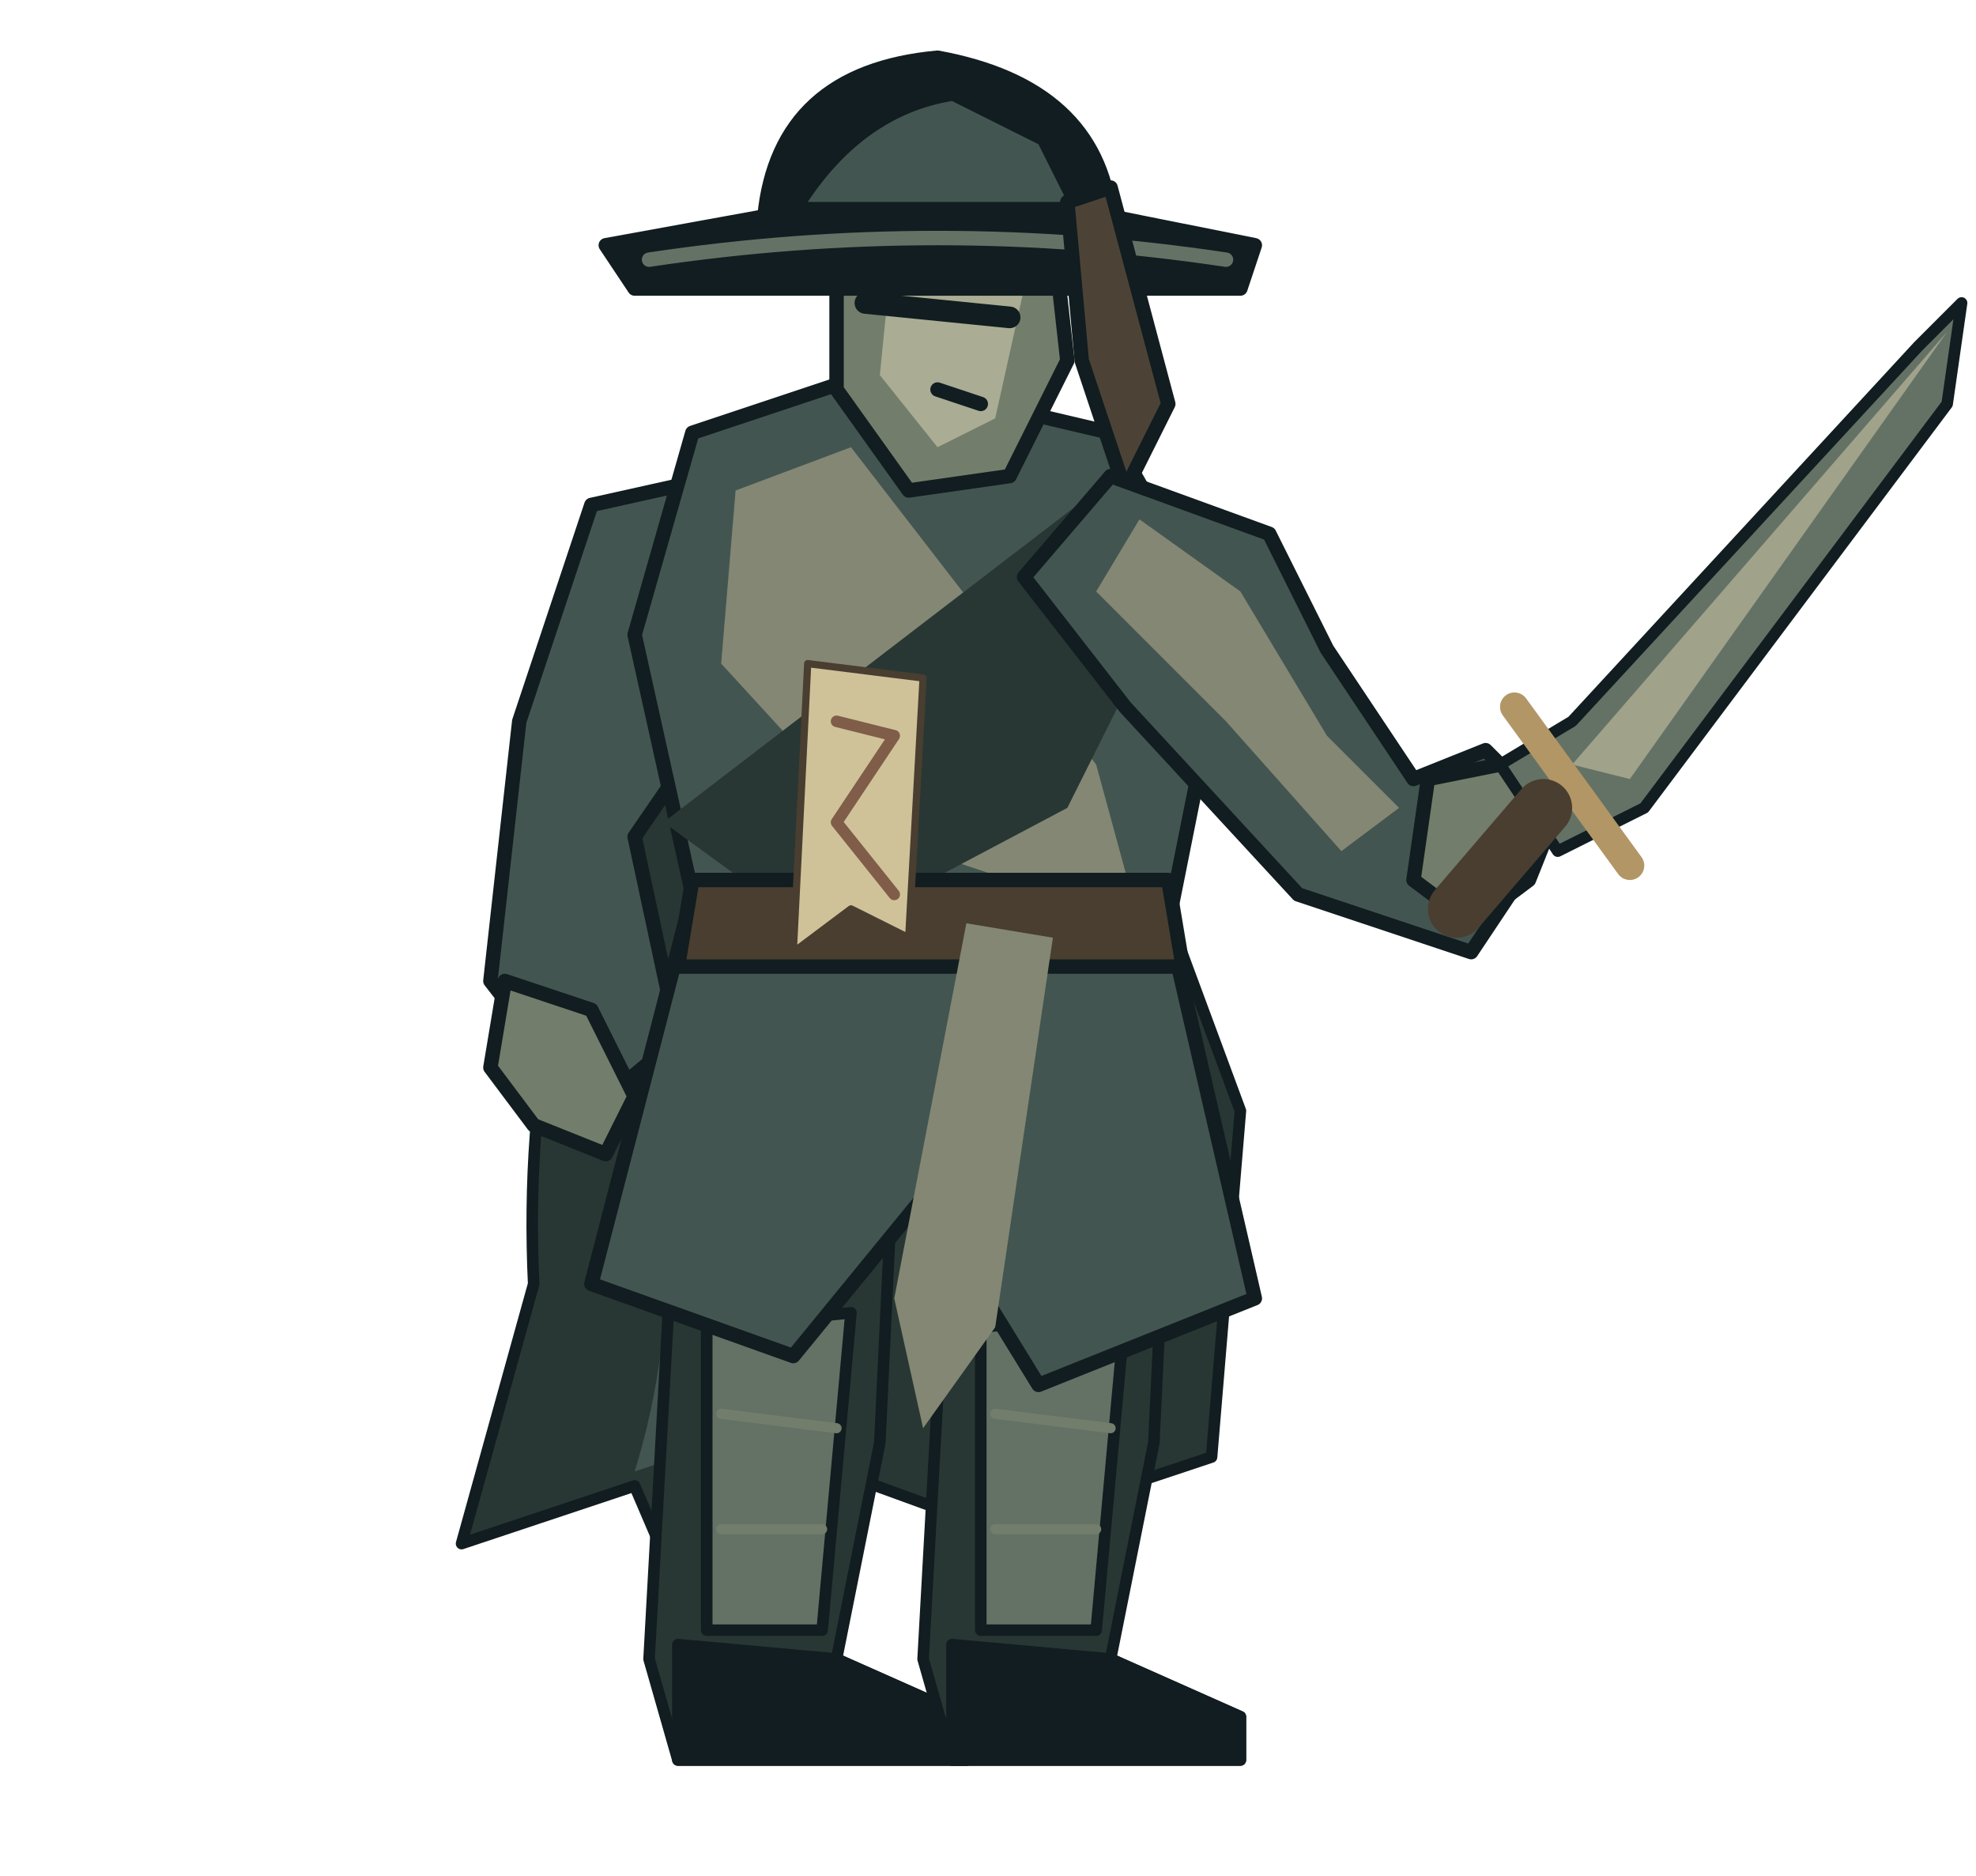
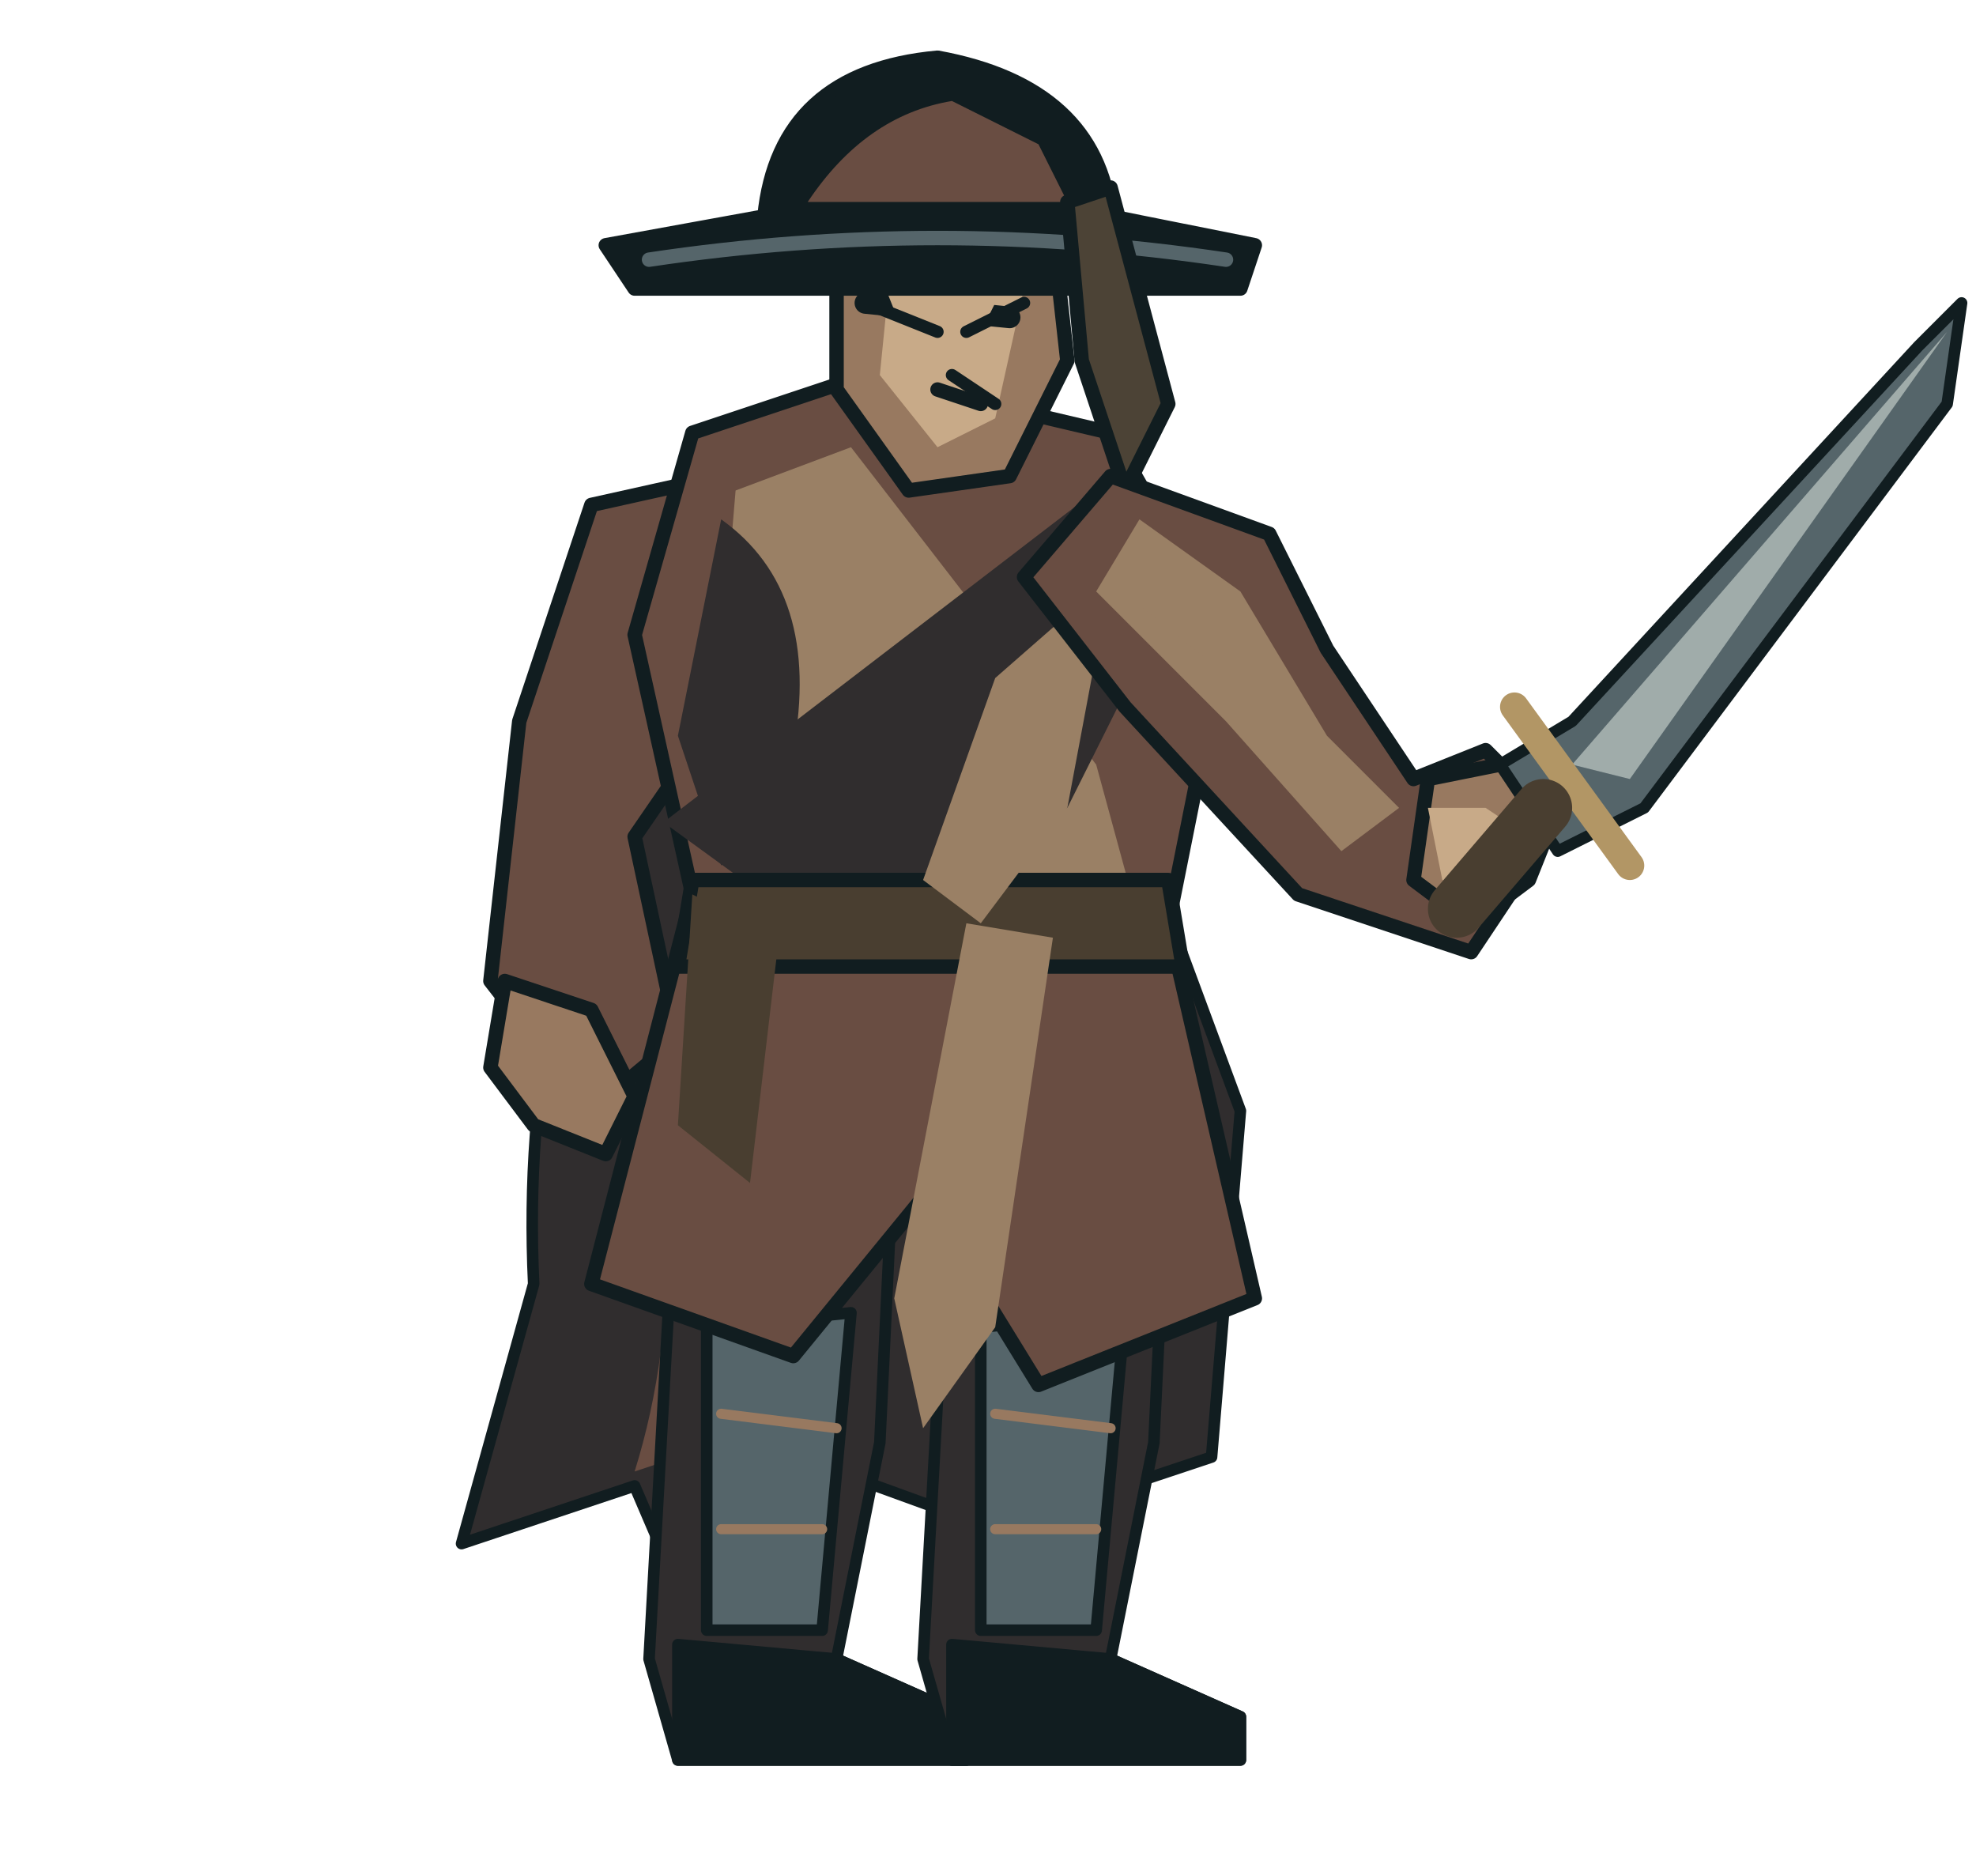
<svg xmlns="http://www.w3.org/2000/svg" viewBox="-65 -122 137 130" role="img">
  <g id="back-skirt" stroke-linejoin="round" stroke-linecap="round">
-     <path d="M-20 -72 Q-29 -54 -28 -33 L-33 -15 -21 -19 -18 -12 -7 -20 4 -16 19 -21 21 -45 11 -72Z" fill="#283733" stroke="#111d20" stroke-width="0.8" data-lod="0" />
-     <path d="M-22 -57 Q-16 -36 -21 -20 L-12 -23 -7 -19 -8 -48Z" fill="#435550" stroke="none" stroke-width="0.8" data-lod="0" />
+     <path d="M-20 -72 Q-29 -54 -28 -33 L-33 -15 -21 -19 -18 -12 -7 -20 4 -16 19 -21 21 -45 11 -72Z" fill="#302d2e" stroke="#111d20" stroke-width="0.8" data-lod="0" />
+     <path d="M-22 -57 Q-16 -36 -21 -20 L-12 -23 -7 -19 -8 -48Z" fill="#694d42" stroke="none" stroke-width="0.8" data-lod="0" />
  </g>
  <g id="back-arm" stroke-linejoin="round" stroke-linecap="round">
-     <path d="M-15 -89 L-24 -87 -29 -72 -31 -54 -24 -45 -18 -50 -21 -64 -10 -80Z" fill="#435550" stroke="#111d20" stroke-width="1" data-lod="0" />
-     <path d="M-30 -54 L-24 -52 -21 -46 -23 -42 -28 -44 -31 -48Z" fill="#727d6b" stroke="#111d20" stroke-width="1" data-lod="0" />
+     <path d="M-15 -89 L-24 -87 -29 -72 -31 -54 -24 -45 -18 -50 -21 -64 -10 -80Z" fill="#694d42" stroke="#111d20" stroke-width="1" data-lod="0" />
+     <path d="M-30 -54 L-24 -52 -21 -46 -23 -42 -28 -44 -31 -48Z" fill="#987960" stroke="#111d20" stroke-width="1" data-lod="0" />
  </g>
  <g id="left-leg" stroke-linejoin="round" stroke-linecap="round">
-     <path d="M-18 -43 L-3 -43 -4 -22 -7 -7 2 -3 2 0 -18 0 -20 -7 -19 -25Z" fill="#283733" stroke="#111d20" stroke-width="0.8" data-lod="0" />
-     <path d="M-16 -30 L-6 -31 -8 -9 -16 -9Z" fill="#647266" stroke="#111d20" stroke-width="0.8" data-lod="0" />
-     <path d="M-15 -24 L-7 -23 M-15 -16 L-8 -16" fill="none" stroke="#727d6b" stroke-width="0.7" data-lod="1" />
+     <path d="M-18 -43 L-3 -43 -4 -22 -7 -7 2 -3 2 0 -18 0 -20 -7 -19 -25Z" fill="#302d2e" stroke="#111d20" stroke-width="0.8" data-lod="0" />
+     <path d="M-16 -30 L-6 -31 -8 -9 -16 -9Z" fill="#55656a" stroke="#111d20" stroke-width="0.8" data-lod="0" />
+     <path d="M-15 -24 L-7 -23 M-15 -16 L-8 -16" fill="none" stroke="#987960" stroke-width="0.7" data-lod="1" />
    <path d="M-18 -8 L-7 -7 2 -3 2 0 -18 0Z" fill="#111d20" stroke="#111d20" stroke-width="0.8" data-lod="0" />
  </g>
  <g id="right-leg" stroke-linejoin="round" stroke-linecap="round">
-     <path d="M1 -43 L16 -43 15 -22 12 -7 21 -3 21 0 1 0 -1 -7 0 -25Z" fill="#283733" stroke="#111d20" stroke-width="0.8" data-lod="0" />
-     <path d="M3 -30 L13 -31 11 -9 3 -9Z" fill="#647266" stroke="#111d20" stroke-width="0.8" data-lod="0" />
-     <path d="M4 -24 L12 -23 M4 -16 L11 -16" fill="none" stroke="#727d6b" stroke-width="0.7" data-lod="1" />
+     <path d="M1 -43 L16 -43 15 -22 12 -7 21 -3 21 0 1 0 -1 -7 0 -25Z" fill="#302d2e" stroke="#111d20" stroke-width="0.8" data-lod="0" />
+     <path d="M3 -30 L13 -31 11 -9 3 -9Z" fill="#55656a" stroke="#111d20" stroke-width="0.8" data-lod="0" />
+     <path d="M4 -24 L12 -23 M4 -16 L11 -16" fill="none" stroke="#987960" stroke-width="0.7" data-lod="1" />
    <path d="M1 -8 L12 -7 21 -3 21 0 1 0Z" fill="#111d20" stroke="#111d20" stroke-width="0.8" data-lod="0" />
  </g>
  <g id="torso" stroke-linejoin="round" stroke-linecap="round">
-     <path d="M-17 -92 L-5 -96 12 -92 20 -78 16 -58 22 -32 7 -26 -1 -39 -10 -28 -24 -33 -17 -60 -21 -78Z" fill="#435550" stroke="#111d20" stroke-width="1" data-lod="0" />
-     <path d="M-14 -88 L-6 -91 11 -69 14 -58 -4 -64 -15 -76Z" fill="#838774" stroke="none" stroke-width="1" data-lod="0" />
-     <path d="M11 -88 L17 -82 9 -66 -8 -57 -19 -65Z" fill="#283733" stroke="none" stroke-width="1" data-lod="0" />
+     <path d="M-17 -92 L-5 -96 12 -92 20 -78 16 -58 22 -32 7 -26 -1 -39 -10 -28 -24 -33 -17 -60 -21 -78Z" fill="#694d42" stroke="#111d20" stroke-width="1" data-lod="0" />
+     <path d="M-14 -88 L-6 -91 11 -69 14 -58 -4 -64 -15 -76Z" fill="#9a8065" stroke="none" stroke-width="1" data-lod="0" />
+     <path d="M11 -88 L17 -82 9 -66 -8 -57 -19 -65Z" fill="#302d2e" stroke="none" stroke-width="1" data-lod="0" />
    <path d="M-17 -61 L16 -61 17 -55 -18 -55Z" fill="#493e30" stroke="#111d20" stroke-width="1" data-lod="0" />
-     <path d="M2 -58 L8 -57 4 -30 -1 -23 -3 -32Z" fill="#838774" stroke="none" stroke-width="1" data-lod="0" />
+     <path d="M2 -58 L8 -57 4 -30 -1 -23 -3 -32Z" fill="#9a8065" stroke="none" stroke-width="1" data-lod="0" />
+     <path d="M-15 -86 Q-8 -81 -10 -70 L-15 -62 -18 -71Z" fill="#302d2e" stroke="none" stroke-width="0.8" data-lod="0" />
+     <path d="M4 -75 L12 -82 9 -66 3 -58 -1 -61Z" fill="#9a8065" stroke="none" stroke-width="0.8" data-lod="0" />
+     <path d="M-17 -60 L-11 -57 -13 -40 -18 -44Z" fill="#493e30" stroke="none" stroke-width="0.8" data-lod="0" />
  </g>
  <g id="head" stroke-linejoin="round" stroke-linecap="round">
-     <path d="M-7 -107 L1 -110 8 -106 9 -97 5 -89 -2 -88 -7 -95Z" fill="#727d6b" stroke="#111d20" stroke-width="1" data-lod="0" />
-     <path d="M-3 -106 L3 -107 6 -102 4 -93 0 -91 -4 -96Z" fill="#aaac94" stroke="none" stroke-width="1" data-lod="0" />
+     <path d="M-7 -107 L1 -110 8 -106 9 -97 5 -89 -2 -88 -7 -95Z" fill="#987960" stroke="#111d20" stroke-width="1" data-lod="0" />
+     <path d="M-3 -106 L3 -107 6 -102 4 -93 0 -91 -4 -96Z" fill="#c8aa88" stroke="none" stroke-width="1" data-lod="0" />
    <path d="M-5 -101 L5 -100" fill="none" stroke="#111d20" stroke-width="1.5" data-lod="0" />
    <path d="M0 -95 L3 -94" fill="none" stroke="#111d20" stroke-width="1" data-lod="0" />
+     <path d="M-4 -103 L0 -104 4 -101 2 -97 -2 -98Z" fill="#c8aa88" stroke="none" stroke-width="0.8" data-lod="0" />
+     <path d="M-5 -101 L0 -99 M2 -99 L6 -101 M1 -96 L4 -94" fill="none" stroke="#111d20" stroke-width="0.85" data-lod="0" />
  </g>
  <g id="jeonrip" stroke-linejoin="round" stroke-linecap="round">
    <path d="M-12 -107 Q-11 -117 0 -118 Q11 -116 12 -107 L22 -105 21 -102 -21 -102 -23 -105Z" fill="#111d20" stroke="#111d20" stroke-width="1" data-lod="0" />
-     <path d="M-9 -108 Q-5 -114 1 -115 L7 -112 9 -108Z" fill="#435550" stroke="none" stroke-width="1" data-lod="0" />
-     <path d="M-20 -104 Q0 -107 20 -104" fill="none" stroke="#647266" stroke-width="1" data-lod="0" />
+     <path d="M-9 -108 Q-5 -114 1 -115 L7 -112 9 -108Z" fill="#694d42" stroke="none" stroke-width="1" data-lod="0" />
+     <path d="M-20 -104 Q0 -107 20 -104" fill="none" stroke="#55656a" stroke-width="1" data-lod="0" />
    <path d="M9 -108 L12 -109 16 -94 13 -88 10 -97Z" fill="#4c4336" stroke="#111d20" stroke-width="1" data-lod="0" />
  </g>
  <g id="front-arm" stroke-linejoin="round" stroke-linecap="round">
-     <path d="M12 -89 L23 -85 27 -77 33 -68 38 -70 43 -65 37 -56 25 -60 13 -73 6 -82Z" fill="#435550" stroke="#111d20" stroke-width="1" data-lod="0" />
-     <path d="M14 -86 L21 -81 27 -71 32 -66 28 -63 20 -72 11 -81Z" fill="#838774" stroke="none" stroke-width="1" data-lod="0" />
-     <path d="M34 -68 L39 -69 43 -66 41 -61 37 -58 33 -61Z" fill="#727d6b" stroke="#111d20" stroke-width="1" data-lod="0" />
+     <path d="M12 -89 L23 -85 27 -77 33 -68 38 -70 43 -65 37 -56 25 -60 13 -73 6 -82Z" fill="#694d42" stroke="#111d20" stroke-width="1" data-lod="0" />
+     <path d="M14 -86 L21 -81 27 -71 32 -66 28 -63 20 -72 11 -81Z" fill="#9a8065" stroke="none" stroke-width="1" data-lod="0" />
+     <path d="M34 -68 L39 -69 43 -66 41 -61 37 -58 33 -61Z" fill="#987960" stroke="#111d20" stroke-width="1" data-lod="0" />
+     <path d="M16 -84 L22 -79 23 -74 19 -76 14 -80Z" fill="#9a8065" stroke="none" stroke-width="0.8" data-lod="0" />
+     <path d="M34 -66 L38 -66 41 -64 39 -60 35 -61Z" fill="#c8aa88" stroke="none" stroke-width="0.8" data-lod="0" />
  </g>
  <g id="weapon" stroke-linejoin="round" stroke-linecap="round">
-     <path d="M39 -69 L44 -72 68 -98 71 -101 70 -94 49 -66 43 -63Z" fill="#647266" stroke="#111d20" stroke-width="0.8" data-lod="0" />
-     <path d="M44 -69 L70 -99 48 -68Z" fill="#a1a28a" stroke="none" stroke-width="0.8" data-lod="0" />
+     <path d="M39 -69 L44 -72 68 -98 71 -101 70 -94 49 -66 43 -63Z" fill="#55656a" stroke="#111d20" stroke-width="0.8" data-lod="0" />
+     <path d="M44 -69 L70 -99 48 -68Z" fill="#a0acaa" stroke="none" stroke-width="0.8" data-lod="0" />
    <path d="M40 -73 L48 -62" fill="none" stroke="#b29665" stroke-width="2" data-lod="0" />
    <path d="M36 -59 L42 -66" fill="none" stroke="#493e30" stroke-width="4" data-lod="0" />
  </g>
-   <g id="seal" stroke-linejoin="round" stroke-linecap="round">
-     <path d="M-9 -76l8 1 -1 18 -4 -2 -4 3Z" fill="#cfc299" stroke="#493e30" stroke-width="0.5" data-lod="0" />
-     <path d="M-7 -72L-3 -71 -7 -65 -3 -60" fill="none" stroke="#805d49" stroke-width="0.8" data-lod="1" />
-   </g>
+   <g id="seal" stroke-linejoin="round" stroke-linecap="round" />
</svg>
